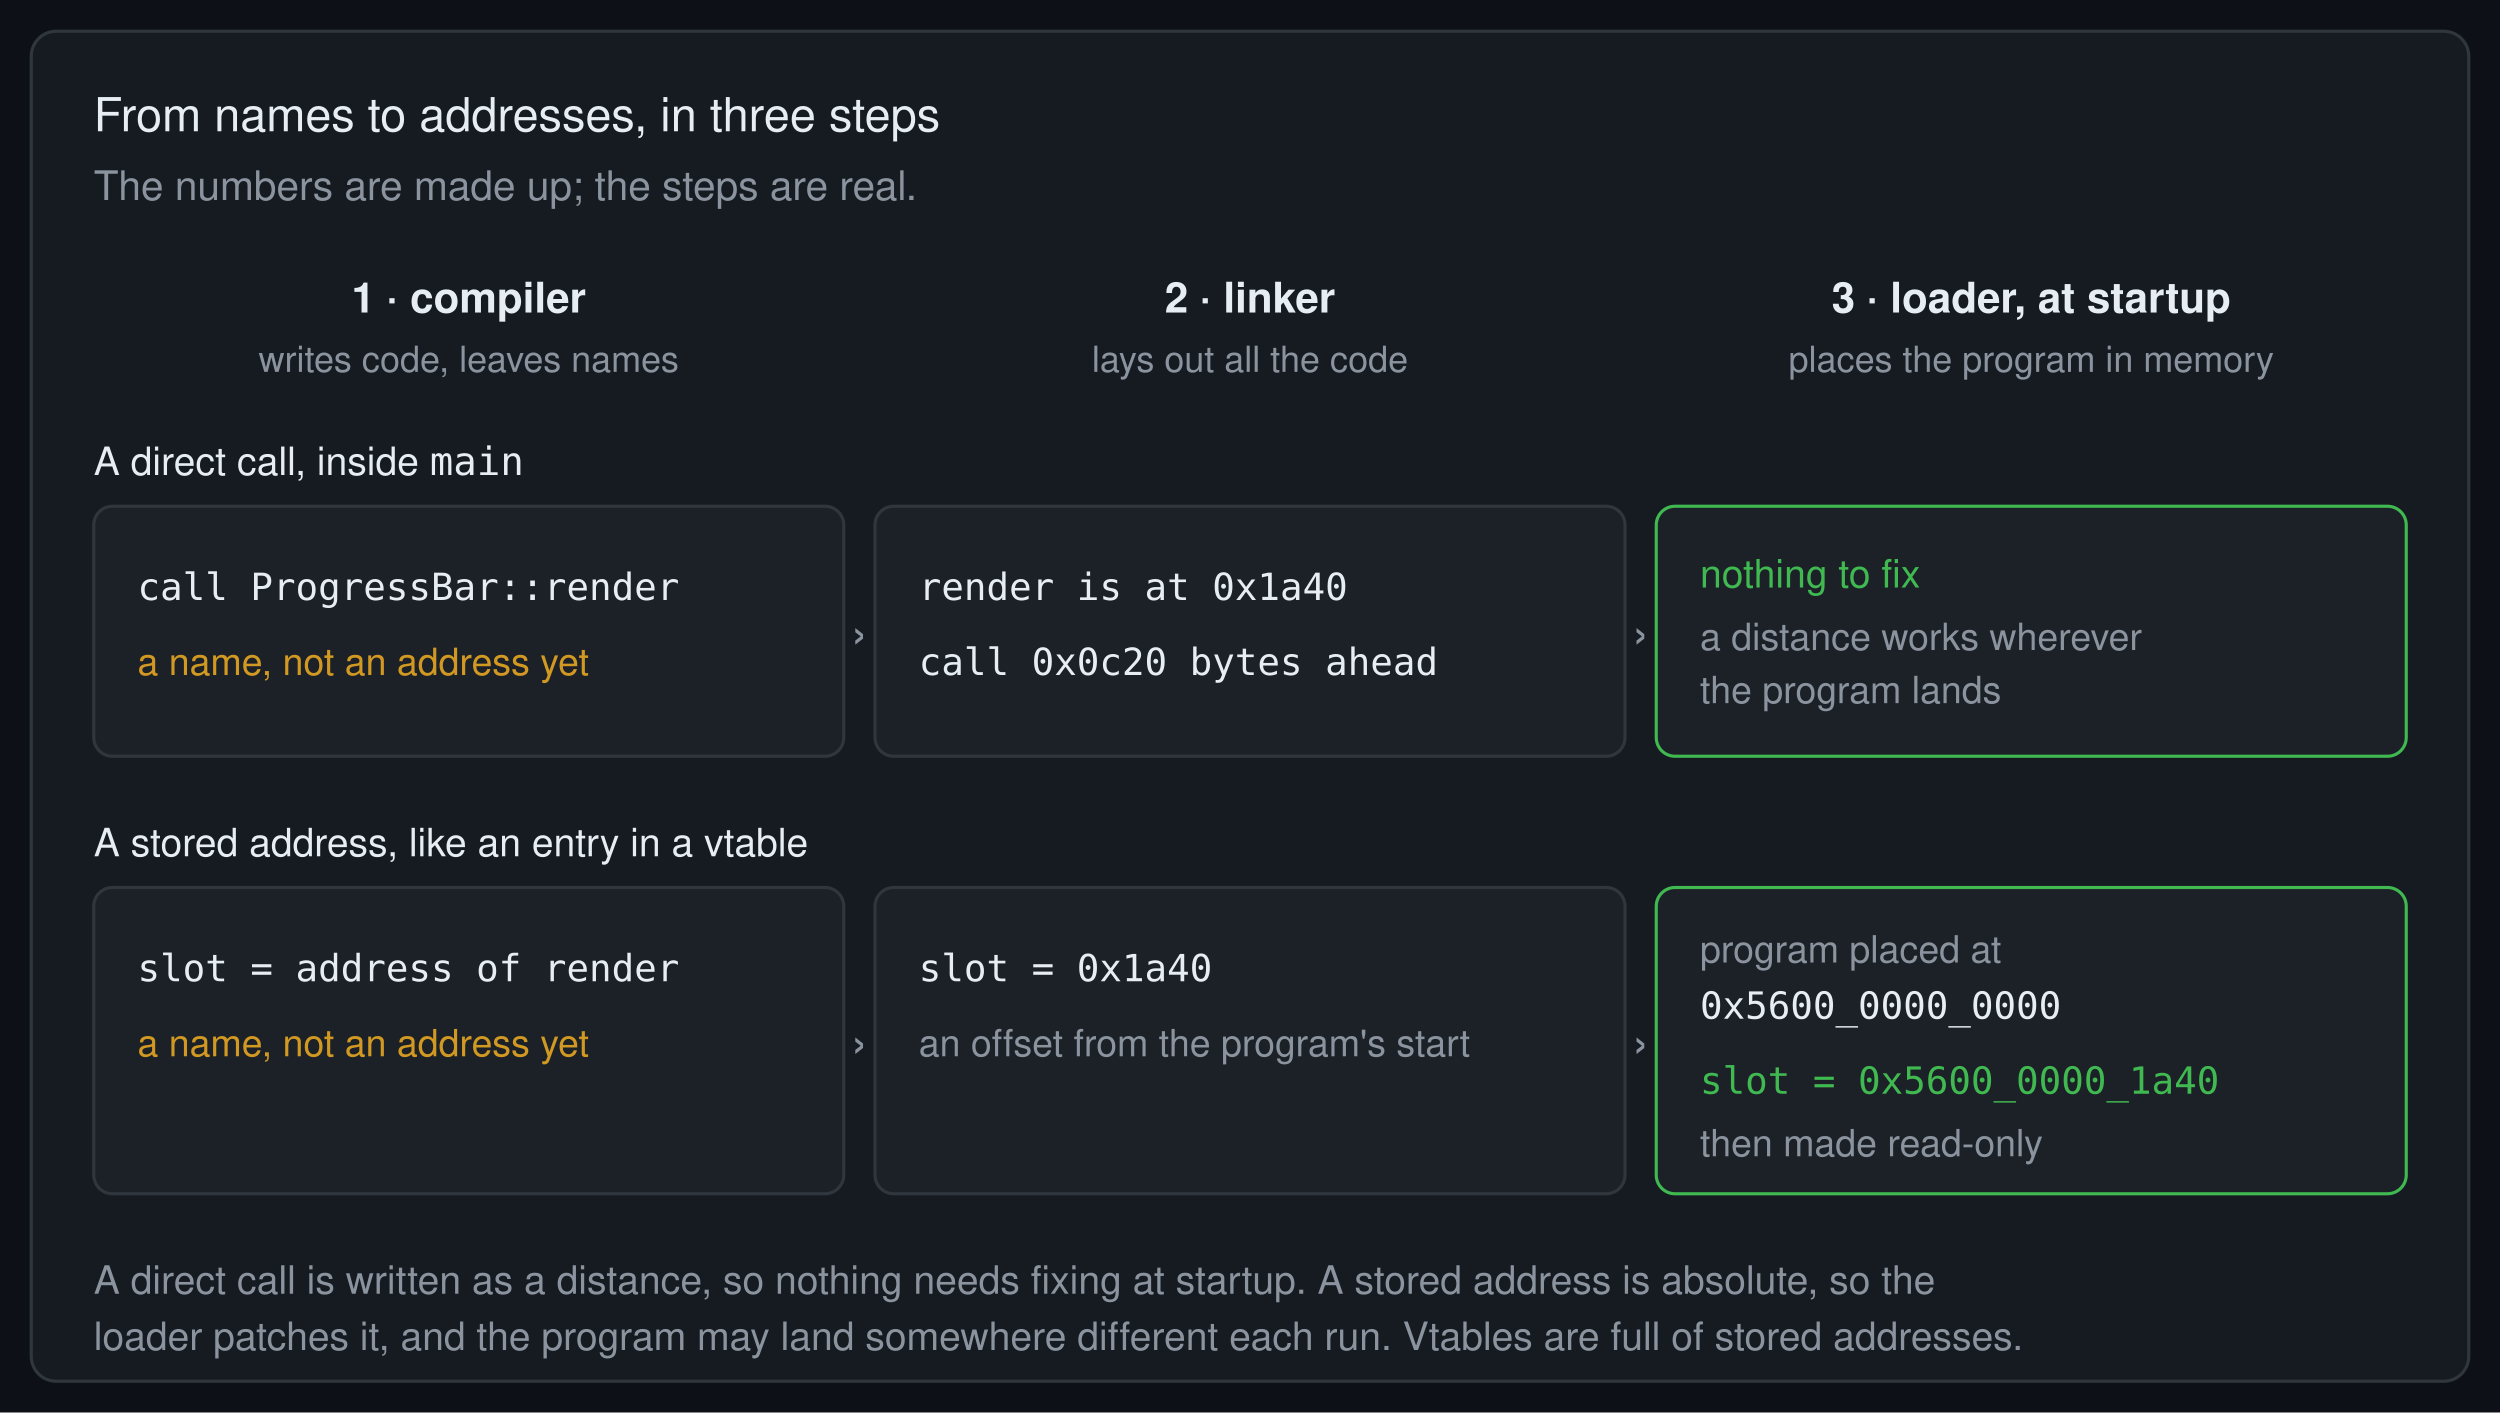
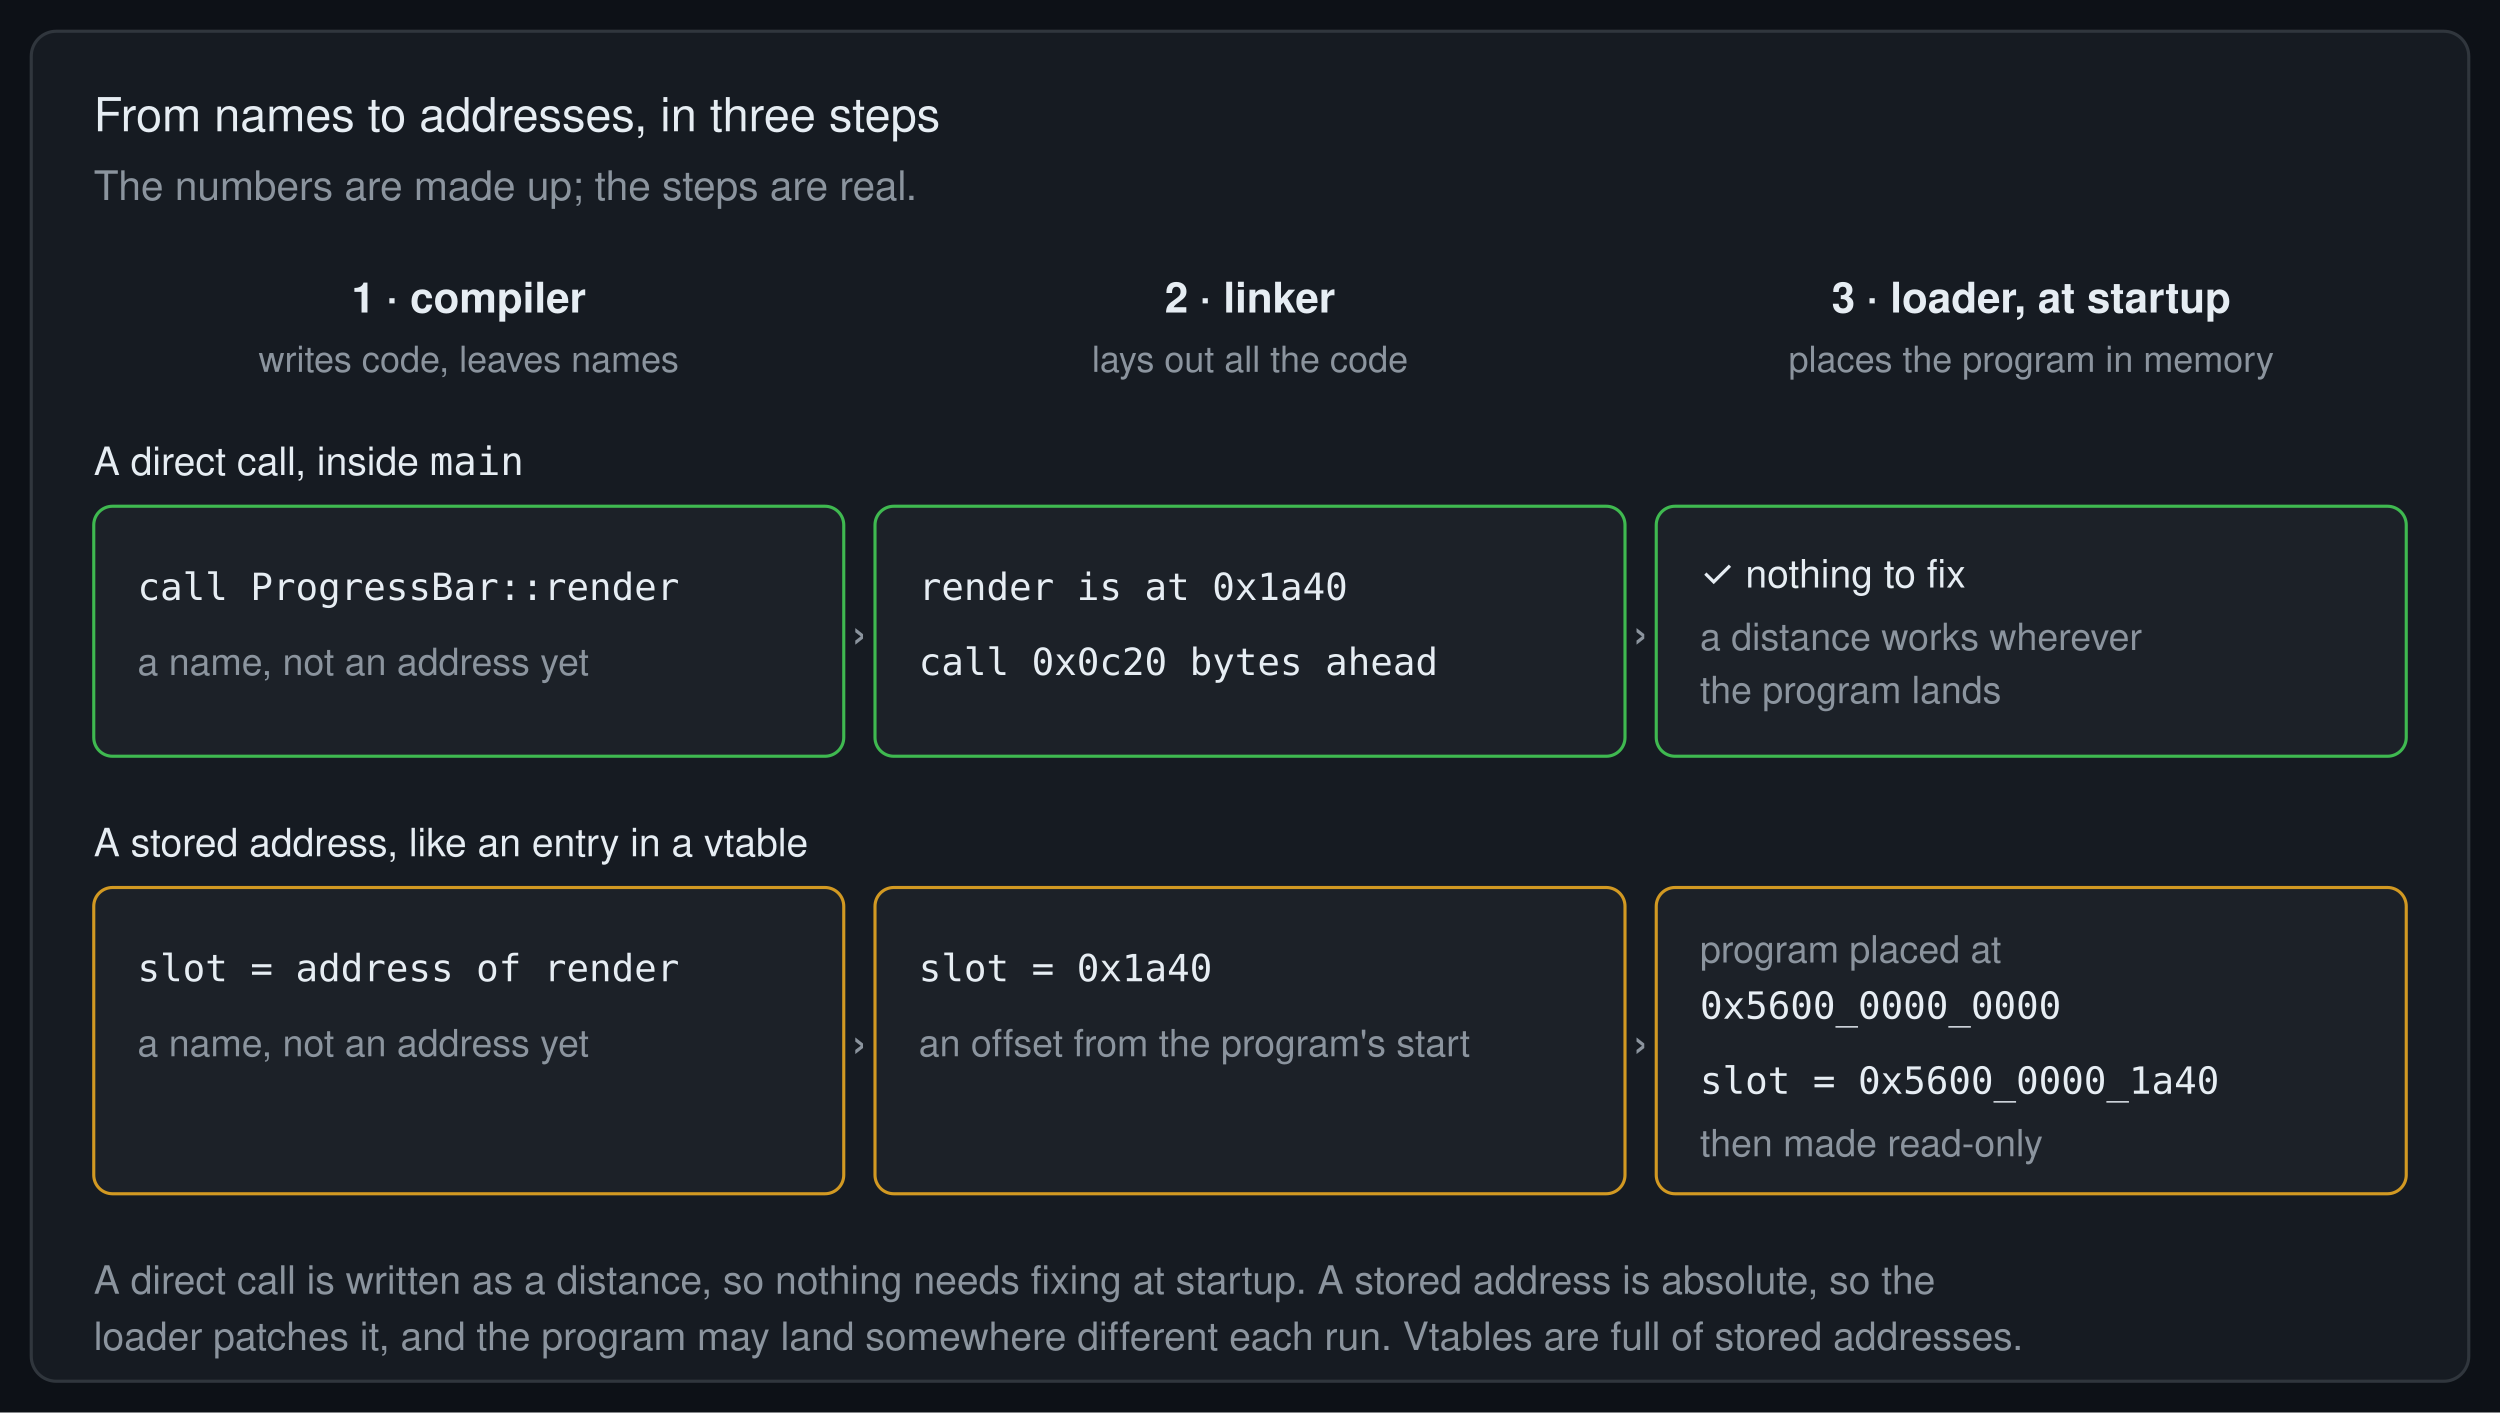
<svg xmlns="http://www.w3.org/2000/svg" viewBox="0 0 800 452" width="800" height="452" role="img" aria-labelledby="figC-title figC-desc">
  <defs>
    <style>
      text { font-family: 'JetBrains Mono', 'Fira Code', 'SF Mono', 'Cascadia Code', Menlo, Consolas, 'DejaVu Sans Mono', monospace; }
      .sans, .sans text { font-family: -apple-system, BlinkMacSystemFont, 'Segoe UI', Helvetica, Arial, sans-serif; }
    </style>
  </defs>
  <rect width="800" height="452" fill="#0d1117" />
  <rect x="10" y="10" width="780" height="432" rx="8" fill="#161b22" stroke="#30363d" />
  <text class="sans" x="30" y="42" font-size="15" fill="#e6edf3">From names to addresses, in three steps</text>
  <text class="sans" x="30" y="64" font-size="13" fill="#8b949e">The numbers are made up; the steps are real.</text>
  <g class="sans" text-anchor="middle">
    <text x="150" y="100" font-size="13.5" font-weight="bold" fill="#e6edf3">1 · compiler</text>
    <text x="400" y="100" font-size="13.5" font-weight="bold" fill="#e6edf3">2 · linker</text>
    <text x="650" y="100" font-size="13.5" font-weight="bold" fill="#e6edf3">3 · loader, at startup</text>
    <text x="150" y="119" font-size="11.5" fill="#8b949e">writes code, leaves names</text>
    <text x="400" y="119" font-size="11.5" fill="#8b949e">lays out all the code</text>
    <text x="650" y="119" font-size="11.5" fill="#8b949e">places the program in memory</text>
  </g>
  <text class="sans" x="30" y="152" font-size="12.5" fill="#e6edf3">A direct call, inside <tspan font-family="'JetBrains Mono', Menlo, Consolas, 'DejaVu Sans Mono', monospace">main</tspan>
  </text>
-   <g fill="#1c2128" stroke="#30363d">
+   <g fill="#1c2128" stroke="#3fb950">
    <rect x="30" y="162" width="240" height="80" rx="6" />
    <rect x="280" y="162" width="240" height="80" rx="6" />
  </g>
  <rect x="530" y="162" width="240" height="80" rx="6" fill="#1c2128" stroke="#3fb950" />
  <text x="44" y="192" font-size="12" fill="#e6edf3">call ProgressBar::render</text>
-   <text class="sans" x="44" y="216" font-size="12" fill="#d29922">a name, not an address yet</text>
+   <text class="sans" x="44" y="216" font-size="12" fill="#8b949e">a name, not an address yet</text>
  <text x="294" y="192" font-size="12" fill="#e6edf3">render is at 0x1a40</text>
  <text x="294" y="216" font-size="12" fill="#e6edf3">call 0x0c20 bytes ahead</text>
-   <text class="sans" x="544" y="188" font-size="12.5" fill="#3fb950">nothing to fix</text>
+   <text class="sans" x="544" y="188" font-size="12.5" fill="#e6edf3">✓ nothing to fix</text>
  <text class="sans" x="544" y="208" font-size="12" fill="#8b949e">a distance works wherever</text>
  <text class="sans" x="544" y="225" font-size="12" fill="#8b949e">the program lands</text>
  <text class="sans" x="30" y="274" font-size="12.5" fill="#e6edf3">A stored address, like an entry in a vtable</text>
-   <g fill="#1c2128" stroke="#30363d">
+   <g fill="#1c2128" stroke="#d29922">
    <rect x="30" y="284" width="240" height="98" rx="6" />
    <rect x="280" y="284" width="240" height="98" rx="6" />
  </g>
-   <rect x="530" y="284" width="240" height="98" rx="6" fill="#1c2128" stroke="#3fb950" />
+   <rect x="530" y="284" width="240" height="98" rx="6" fill="#1c2128" stroke="#d29922" />
  <text x="44" y="314" font-size="12" fill="#e6edf3">slot = address of render</text>
-   <text class="sans" x="44" y="338" font-size="12" fill="#d29922">a name, not an address yet</text>
+   <text class="sans" x="44" y="338" font-size="12" fill="#8b949e">a name, not an address yet</text>
  <text x="294" y="314" font-size="12" fill="#e6edf3">slot = 0x1a40</text>
  <text class="sans" x="294" y="338" font-size="12" fill="#8b949e">an offset from the program's start</text>
  <text class="sans" x="544" y="308" font-size="12" fill="#8b949e">program placed at</text>
  <text x="544" y="326" font-size="12" fill="#e6edf3">0x5600_0000_0000</text>
-   <text x="544" y="350" font-size="12" fill="#3fb950">slot = 0x5600_0000_1a40</text>
+   <text x="544" y="350" font-size="12" fill="#e6edf3">slot = 0x5600_0000_1a40</text>
  <text class="sans" x="544" y="370" font-size="12" fill="#8b949e">then made read-only</text>
  <g class="sans" font-size="16" fill="#8b949e" text-anchor="middle">
    <text x="275" y="208">›</text>
    <text x="525" y="208">›</text>
    <text x="275" y="339">›</text>
    <text x="525" y="339">›</text>
  </g>
  <text class="sans" x="30" y="414" font-size="12.5" fill="#8b949e">A direct call is written as a distance, so nothing needs fixing at startup. A stored address is absolute, so the</text>
  <text class="sans" x="30" y="432" font-size="12.5" fill="#8b949e">loader patches it, and the program may land somewhere different each run. Vtables are full of stored addresses.</text>
</svg>
